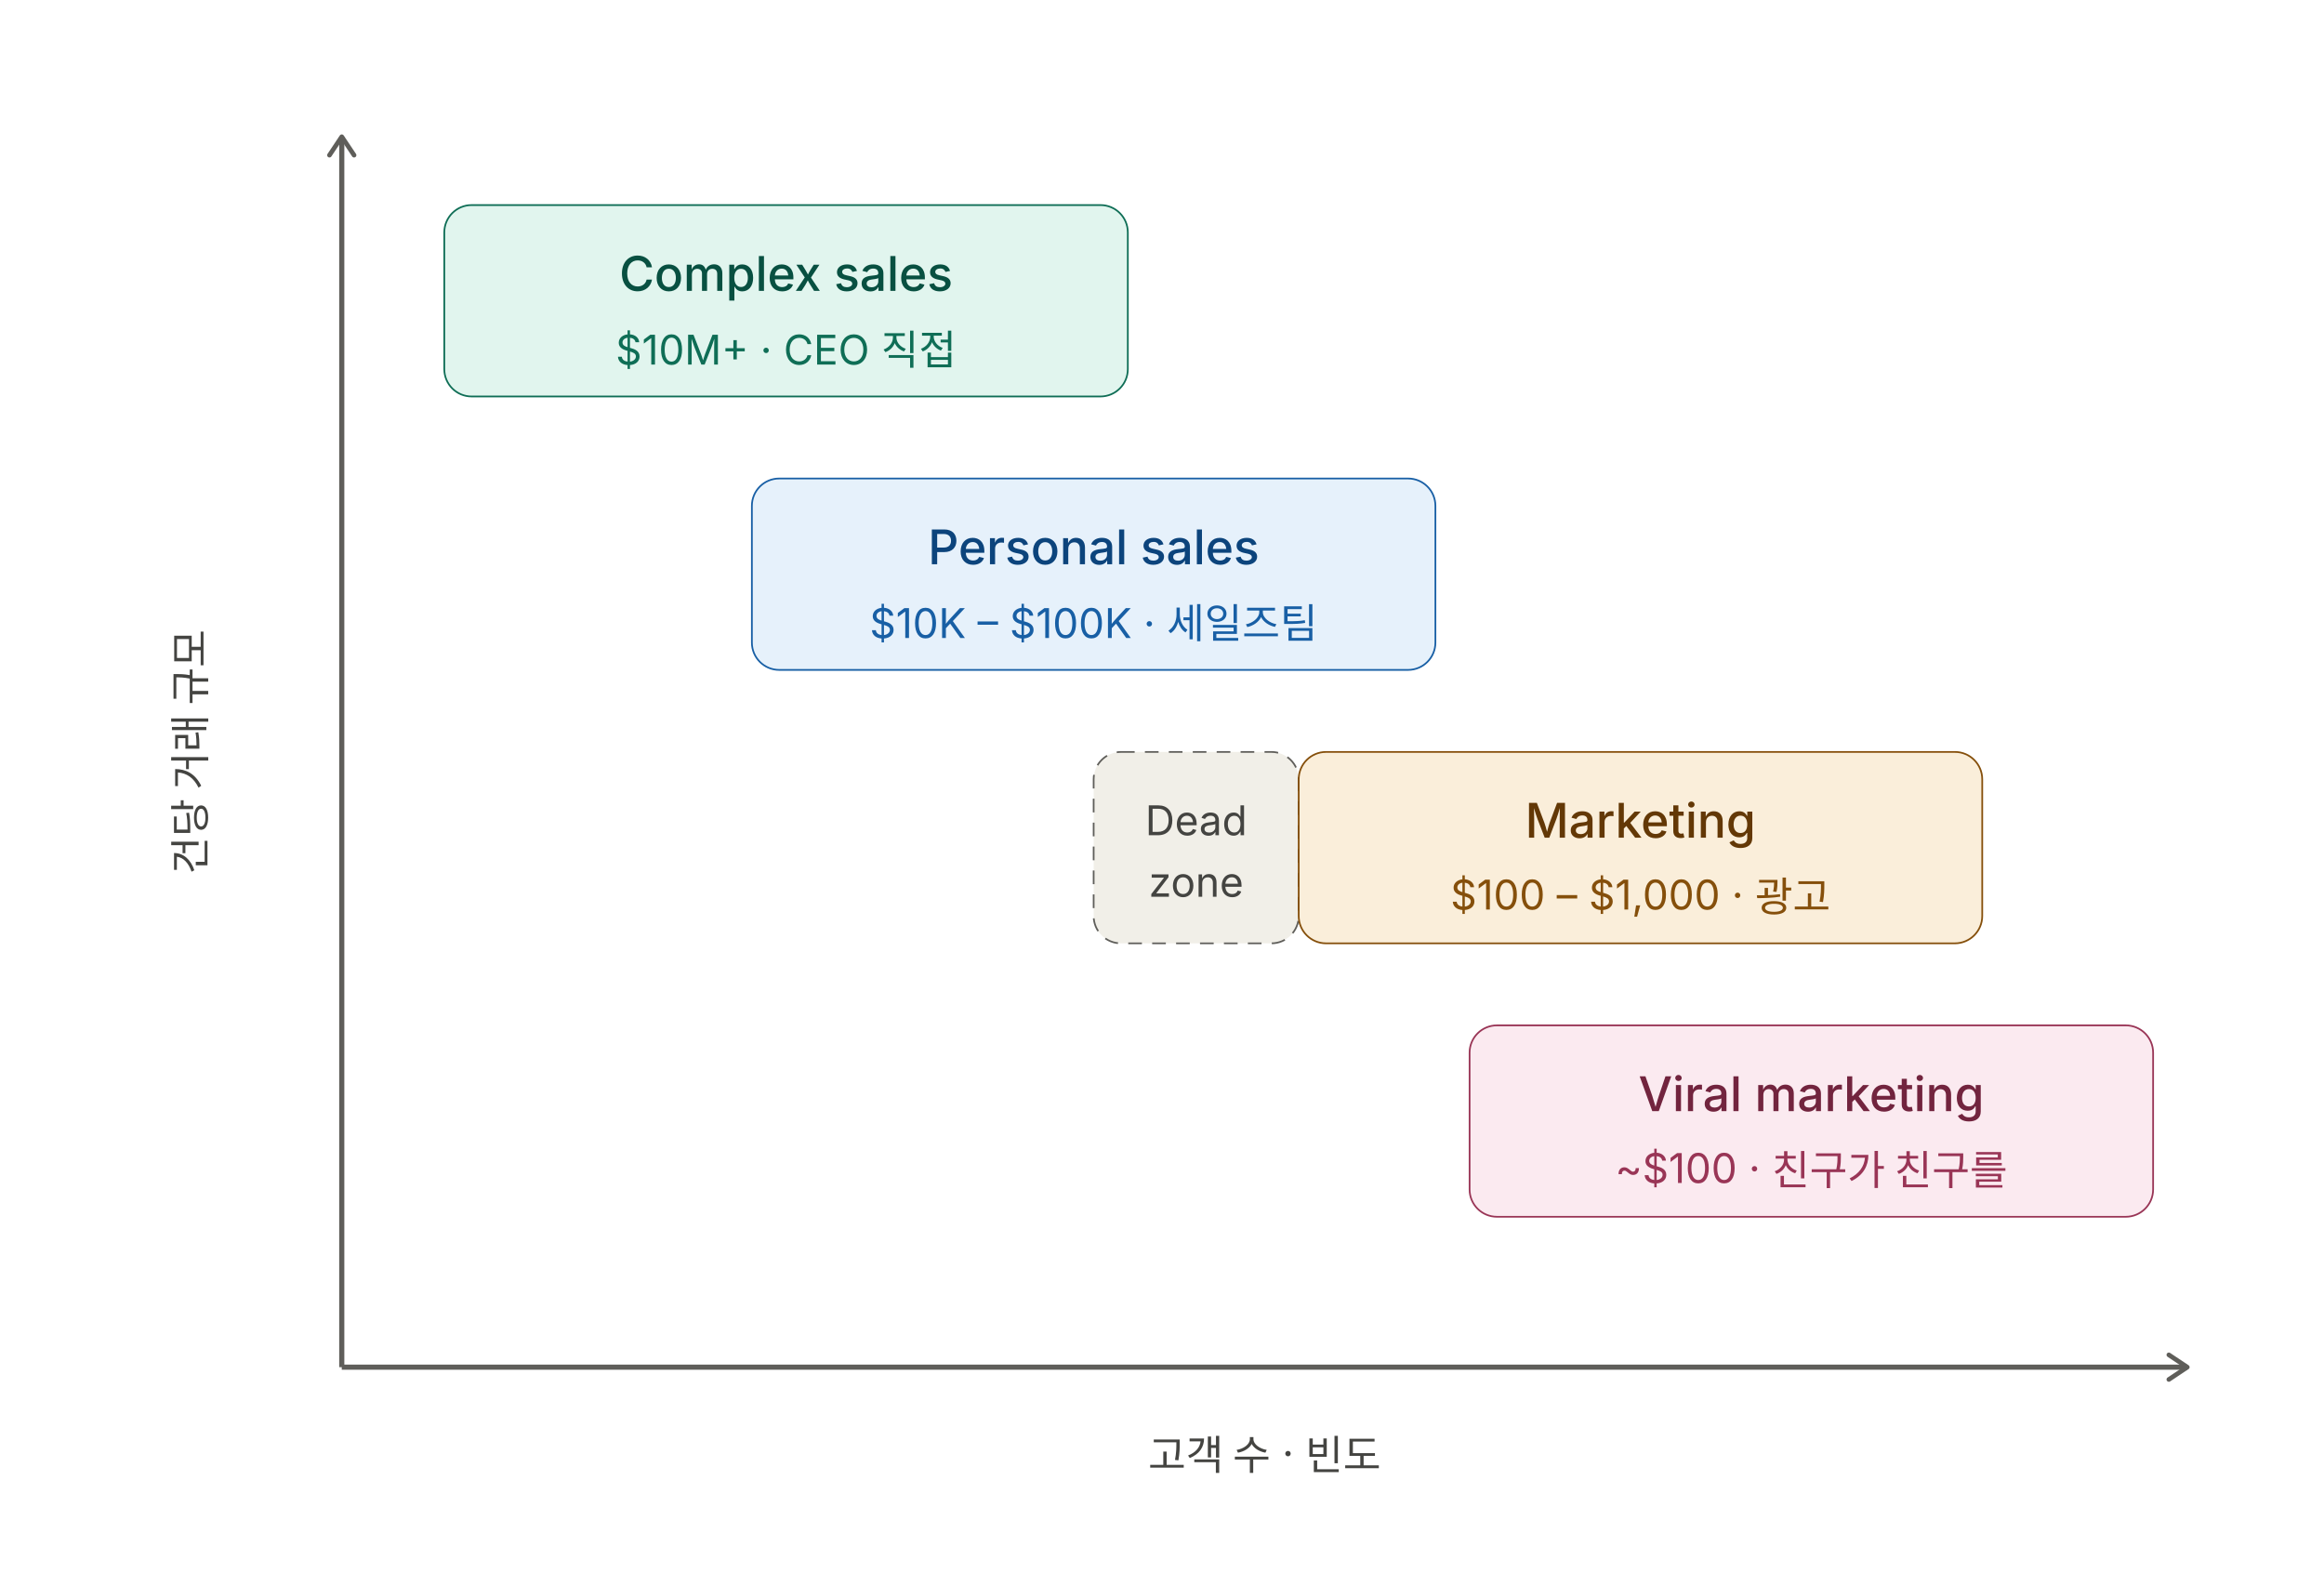
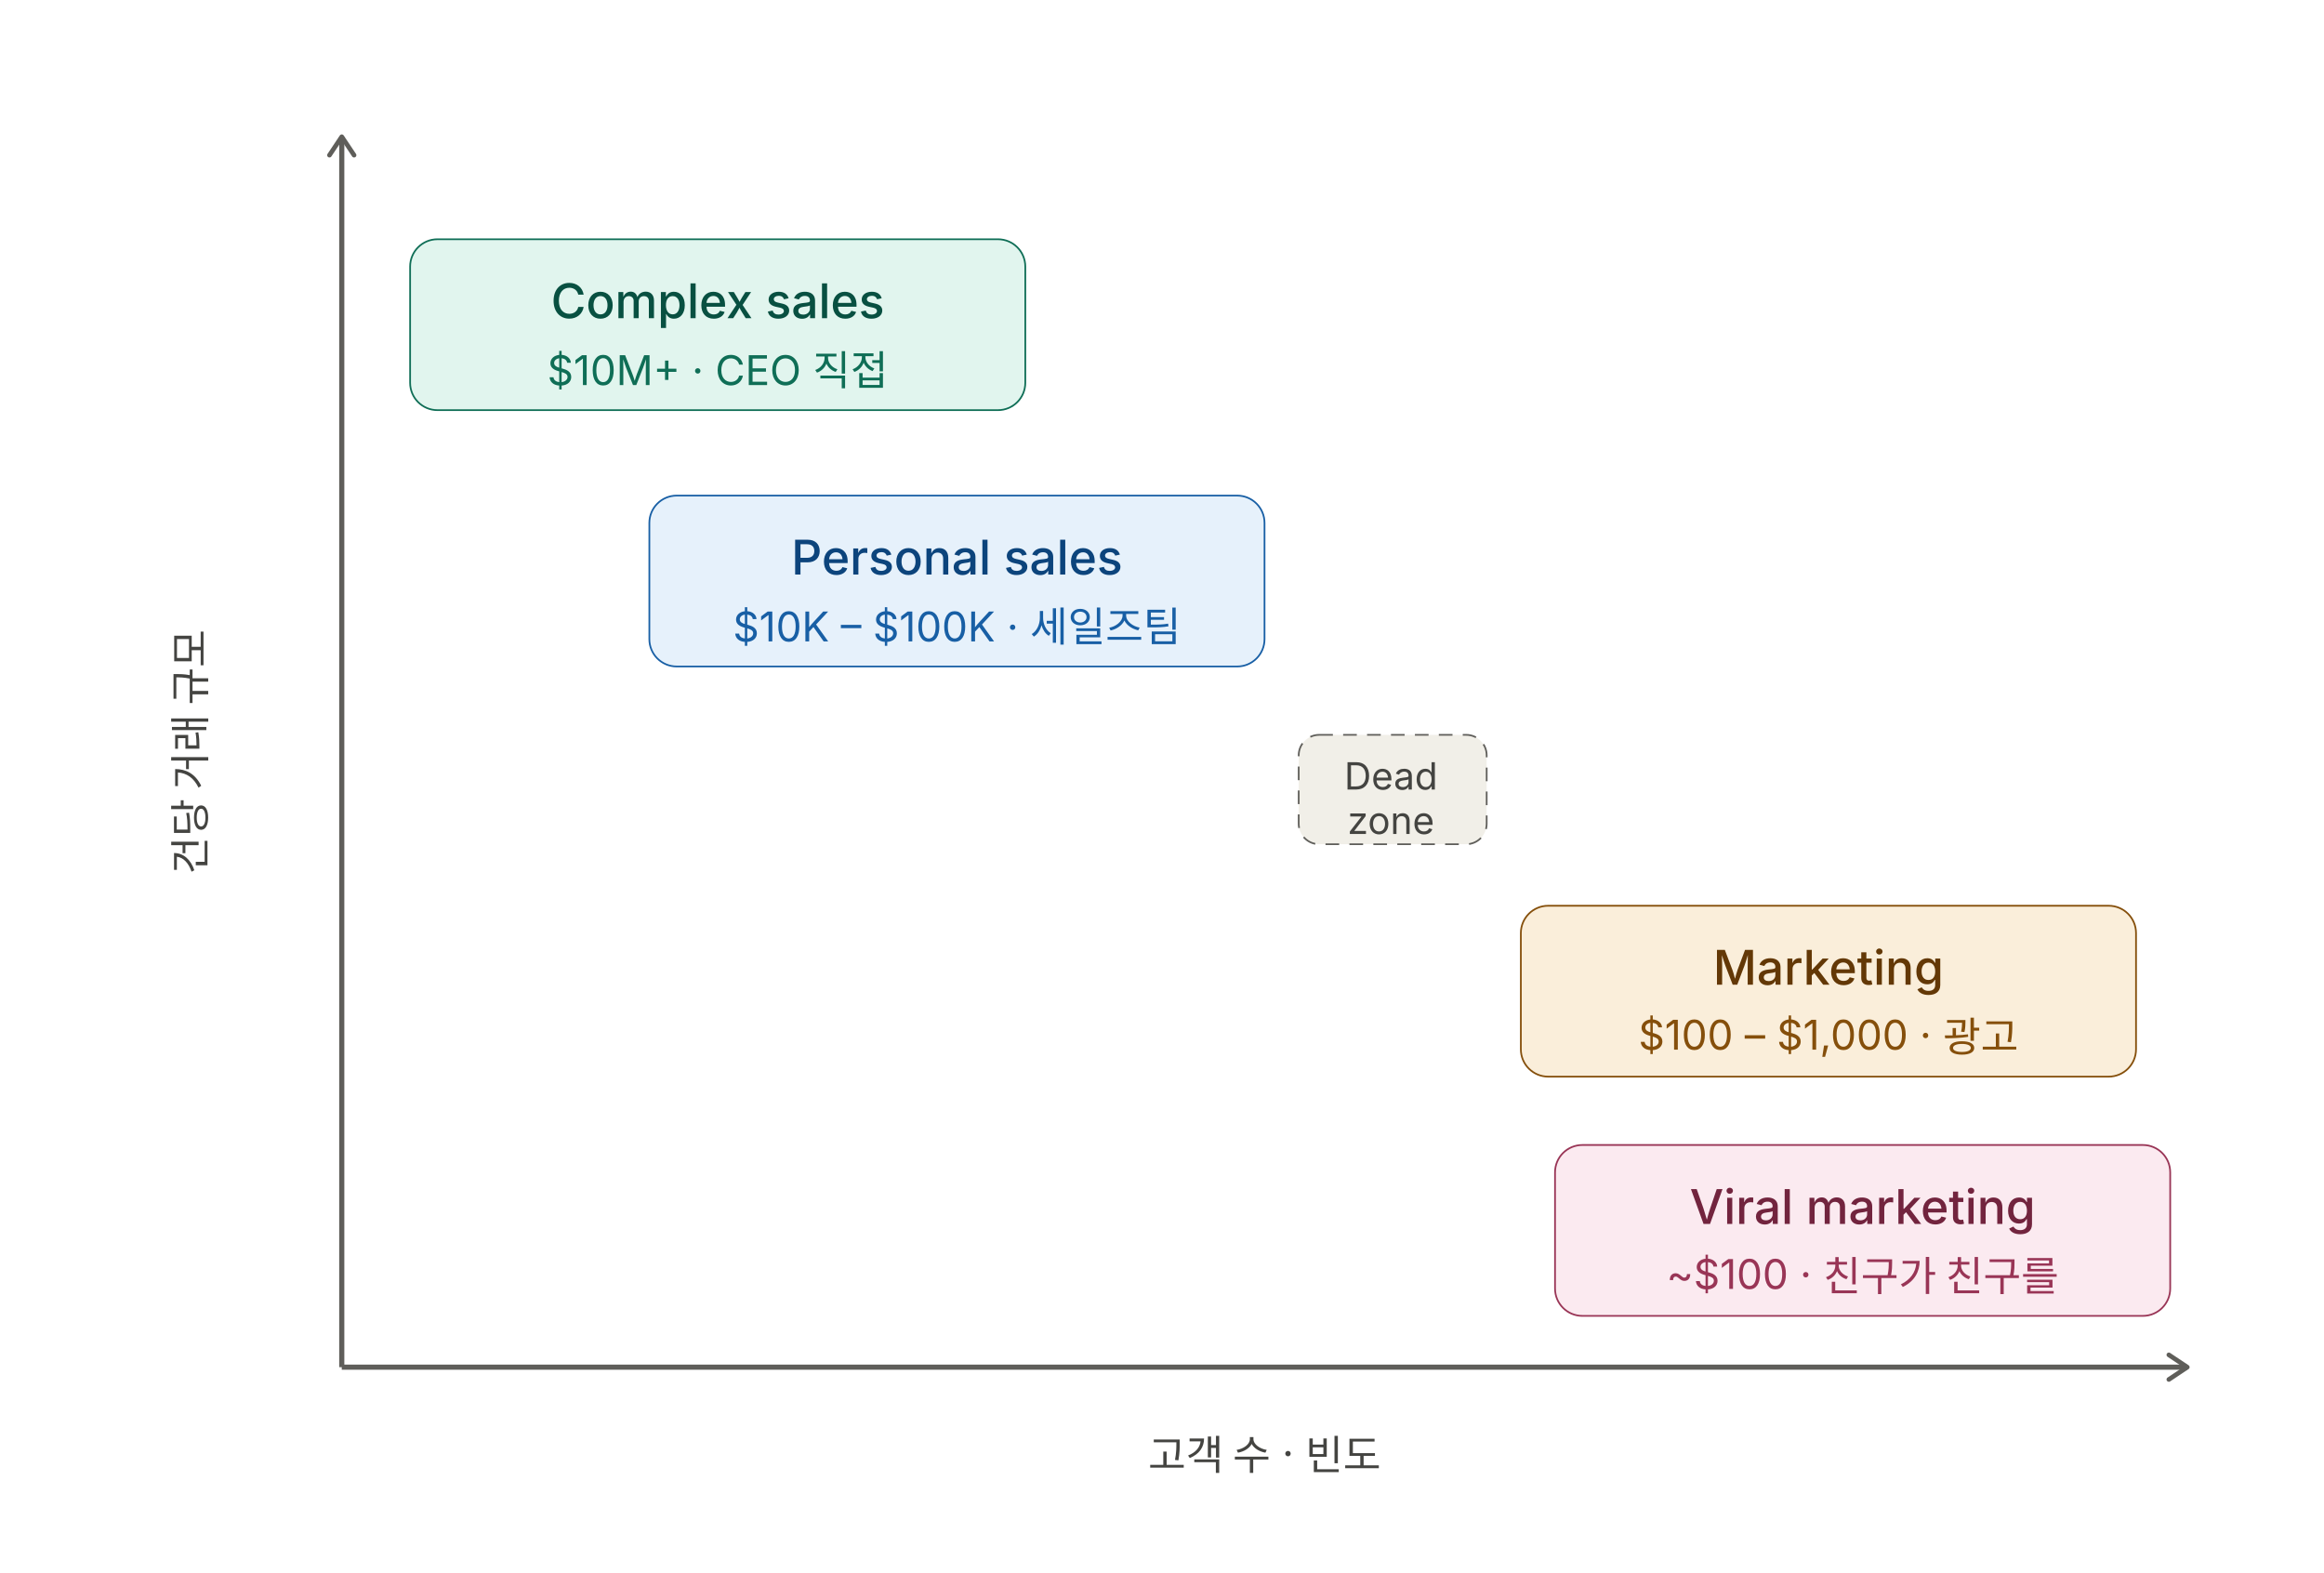
<svg xmlns="http://www.w3.org/2000/svg" width="100%" viewBox="0 0 680 460" font-family="system-ui, -apple-system, sans-serif">
  <defs>
    <marker id="arrow" viewBox="0 0 10 10" refX="8" refY="5" markerWidth="6" markerHeight="6" orient="auto-start-reverse">
      <path d="M2 1L8 5L2 9" fill="none" stroke="context-stroke" stroke-width="1.5" stroke-linecap="round" stroke-linejoin="round" />
    </marker>
  </defs>
  <line x1="100" y1="400" x2="640" y2="400" stroke="#5F5E5A" stroke-width="1.5" marker-end="url(#arrow)" />
  <line x1="100" y1="400" x2="100" y2="40" stroke="#5F5E5A" stroke-width="1.5" marker-end="url(#arrow)" />
  <text x="370" y="430" text-anchor="middle" font-size="12" fill="#444441">고객 수 · 빈도</text>
  <text x="60" y="220" text-anchor="middle" font-size="12" fill="#444441" transform="rotate(-90 60 220)">건당 거래 규모</text>
-   <rect x="130" y="60" width="200" height="56" rx="8" fill="#E1F5EE" stroke="#0F6E56" stroke-width="0.5" />
-   <text x="230" y="80" text-anchor="middle" dominant-baseline="central" font-size="14" font-weight="500" fill="#085041">Complex sales</text>
-   <text x="230" y="100" text-anchor="middle" dominant-baseline="central" font-size="12" fill="#0F6E56">$10M+ · CEO 직접</text>
-   <rect x="220" y="140" width="200" height="56" rx="8" fill="#E6F1FB" stroke="#185FA5" stroke-width="0.5" />
-   <text x="320" y="160" text-anchor="middle" dominant-baseline="central" font-size="14" font-weight="500" fill="#0C447C">Personal sales</text>
-   <text x="320" y="180" text-anchor="middle" dominant-baseline="central" font-size="12" fill="#185FA5">$10K – $100K · 세일즈팀</text>
-   <rect x="320" y="220" width="60" height="56" rx="8" fill="#F1EFE8" stroke="#5F5E5A" stroke-width="0.5" stroke-dasharray="4 3" />
-   <text x="350" y="240" text-anchor="middle" dominant-baseline="central" font-size="12" fill="#444441">Dead</text>
-   <text x="350" y="258" text-anchor="middle" dominant-baseline="central" font-size="12" fill="#444441">zone</text>
-   <rect x="380" y="220" width="200" height="56" rx="8" fill="#FAEEDA" stroke="#854F0B" stroke-width="0.5" />
-   <text x="480" y="240" text-anchor="middle" dominant-baseline="central" font-size="14" font-weight="500" fill="#633806">Marketing</text>
-   <text x="480" y="260" text-anchor="middle" dominant-baseline="central" font-size="12" fill="#854F0B">$100 – $1,000 · 광고</text>
-   <rect x="430" y="300" width="200" height="56" rx="8" fill="#FBEAF0" stroke="#993556" stroke-width="0.5" />
-   <text x="530" y="320" text-anchor="middle" dominant-baseline="central" font-size="14" font-weight="500" fill="#72243E">Viral marketing</text>
-   <text x="530" y="340" text-anchor="middle" dominant-baseline="central" font-size="12" fill="#993556">~$100 · 친구가 친구를</text>
+   <rect x="120" y="70" width="180" height="50" rx="8" fill="#E1F5EE" stroke="#0F6E56" stroke-width="0.5" />
+   <text x="210" y="88" text-anchor="middle" dominant-baseline="central" font-size="14" font-weight="500" fill="#085041">Complex sales</text>
+   <text x="210" y="106" text-anchor="middle" dominant-baseline="central" font-size="12" fill="#0F6E56">$10M+ · CEO 직접</text>
+   <rect x="190" y="145" width="180" height="50" rx="8" fill="#E6F1FB" stroke="#185FA5" stroke-width="0.5" />
+   <text x="280" y="163" text-anchor="middle" dominant-baseline="central" font-size="14" font-weight="500" fill="#0C447C">Personal sales</text>
+   <text x="280" y="181" text-anchor="middle" dominant-baseline="central" font-size="12" fill="#185FA5">$10K – $100K · 세일즈팀</text>
+   <rect x="380" y="215" width="55" height="32" rx="6" fill="#F1EFE8" stroke="#5F5E5A" stroke-width="0.5" stroke-dasharray="4 3" />
+   <text x="407" y="227" text-anchor="middle" dominant-baseline="central" font-size="11" fill="#444441">Dead</text>
+   <text x="407" y="240" text-anchor="middle" dominant-baseline="central" font-size="11" fill="#444441">zone</text>
+   <rect x="445" y="265" width="180" height="50" rx="8" fill="#FAEEDA" stroke="#854F0B" stroke-width="0.5" />
+   <text x="535" y="283" text-anchor="middle" dominant-baseline="central" font-size="14" font-weight="500" fill="#633806">Marketing</text>
+   <text x="535" y="301" text-anchor="middle" dominant-baseline="central" font-size="12" fill="#854F0B">$100 – $1,000 · 광고</text>
+   <rect x="455" y="335" width="180" height="50" rx="8" fill="#FBEAF0" stroke="#993556" stroke-width="0.5" />
+   <text x="545" y="353" text-anchor="middle" dominant-baseline="central" font-size="14" font-weight="500" fill="#72243E">Viral marketing</text>
+   <text x="545" y="371" text-anchor="middle" dominant-baseline="central" font-size="12" fill="#993556">~$100 · 친구가 친구를</text>
</svg>
